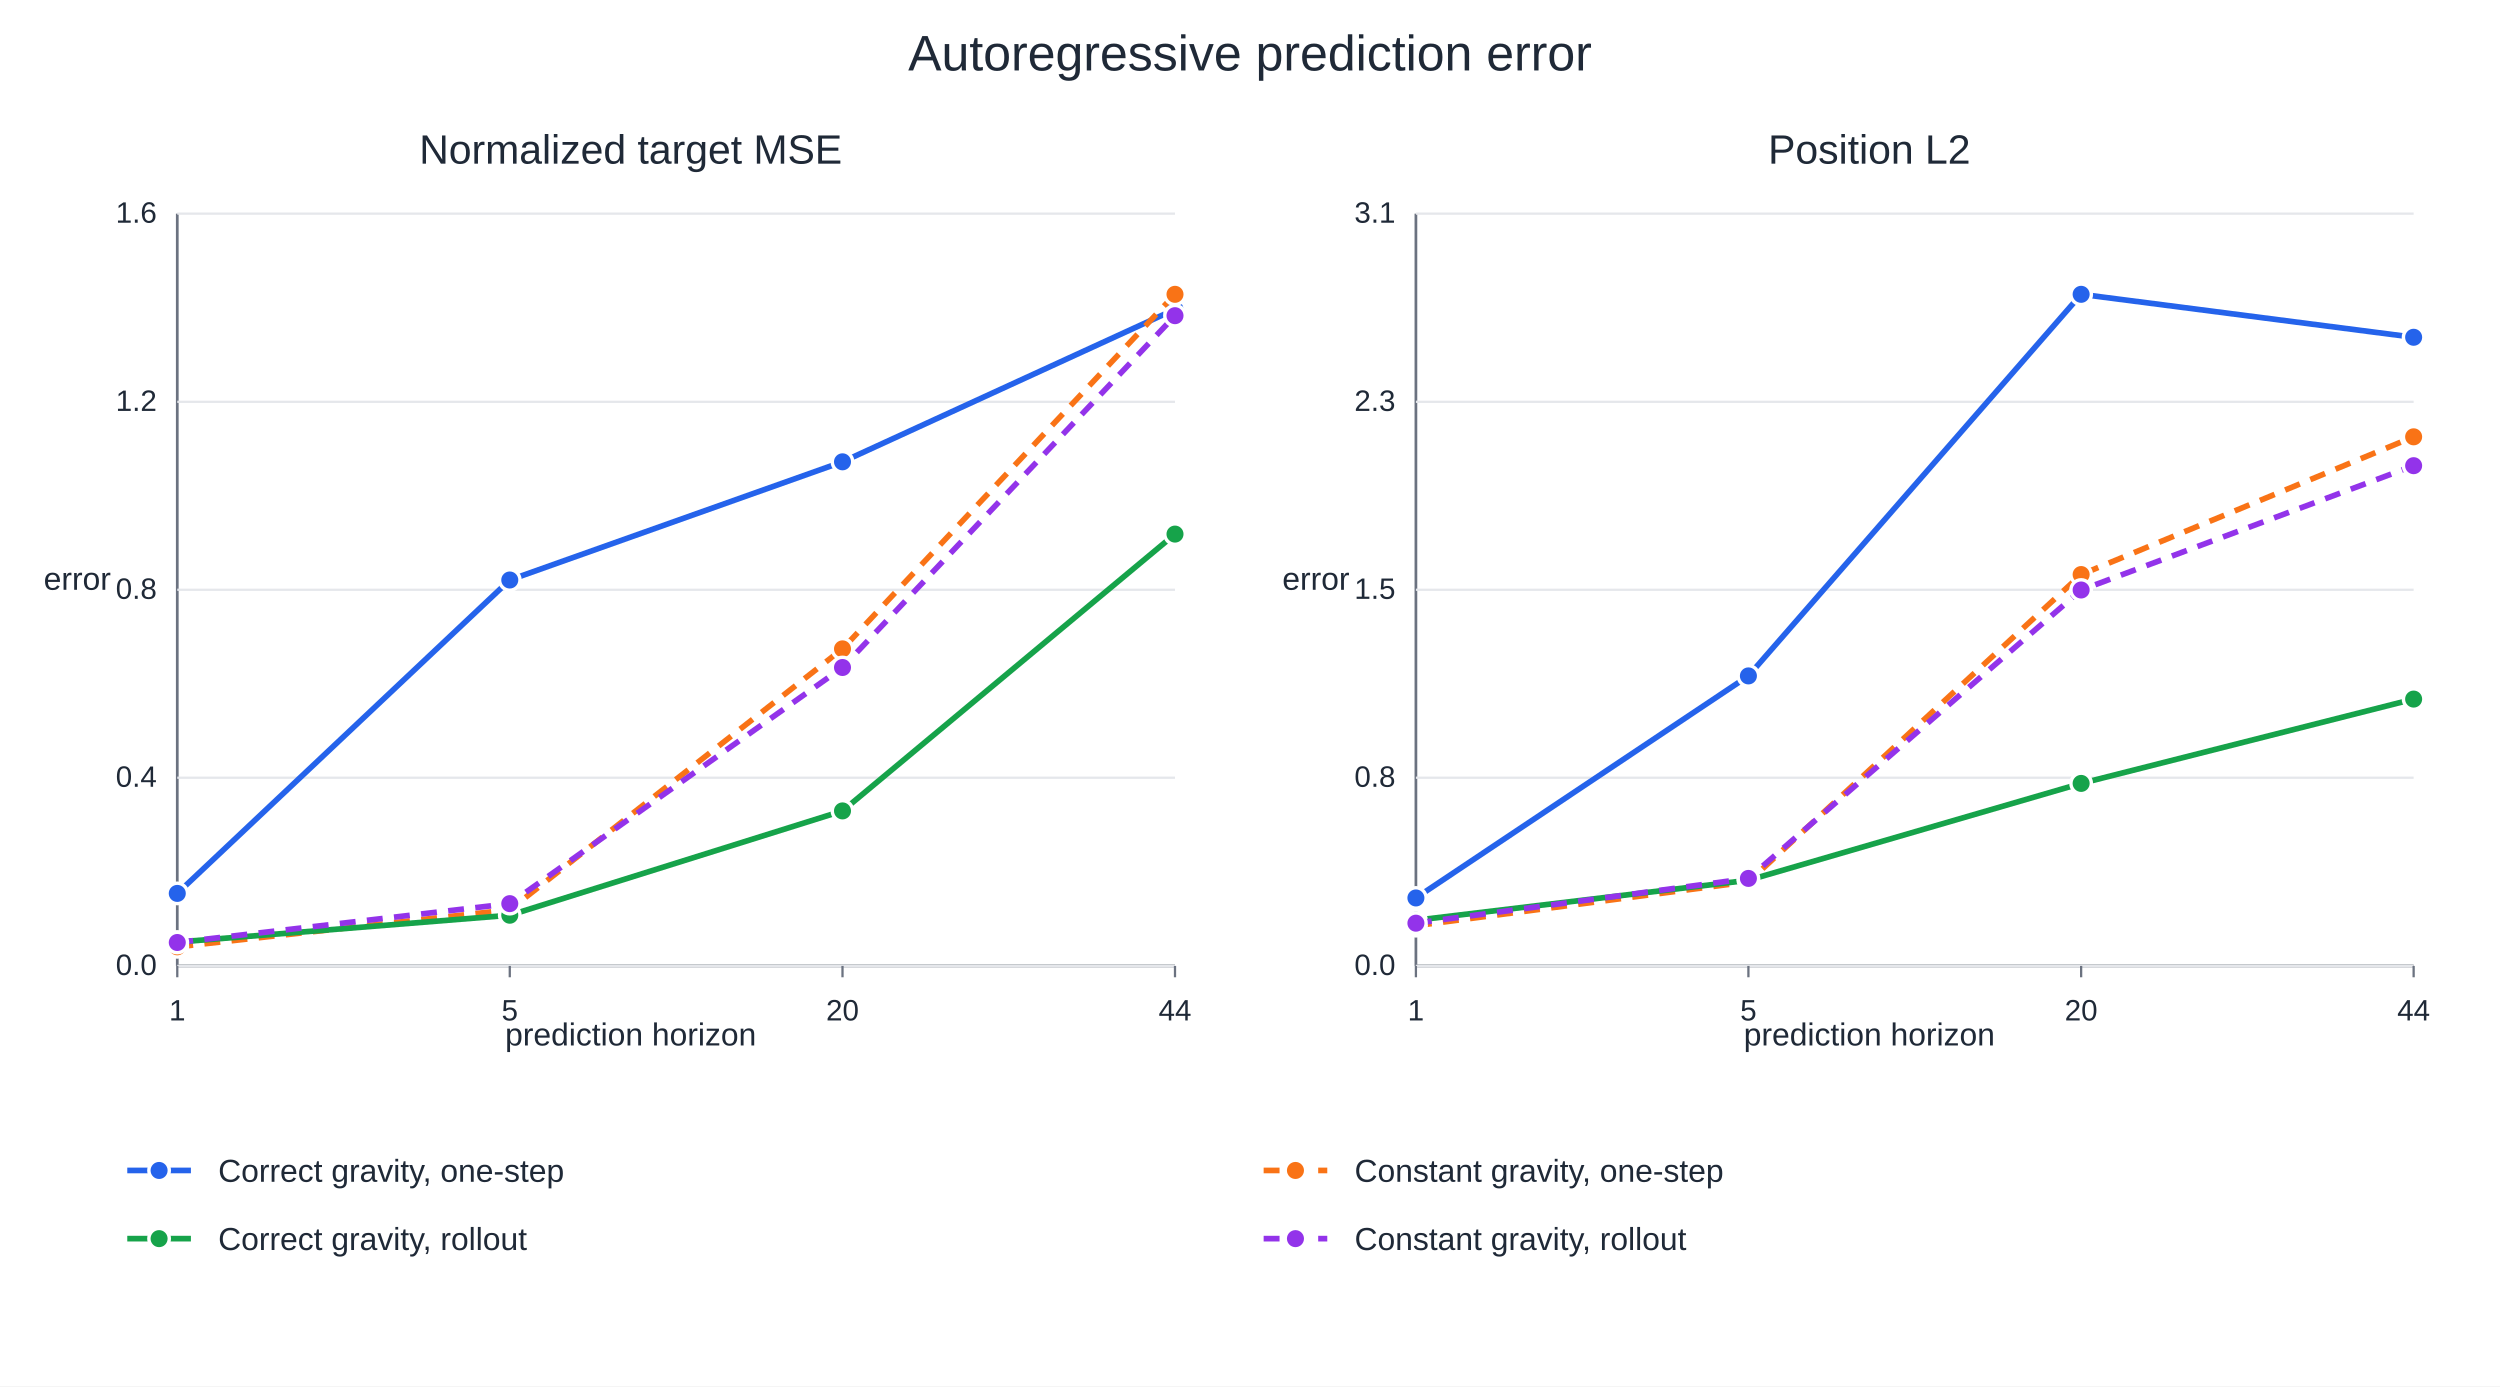
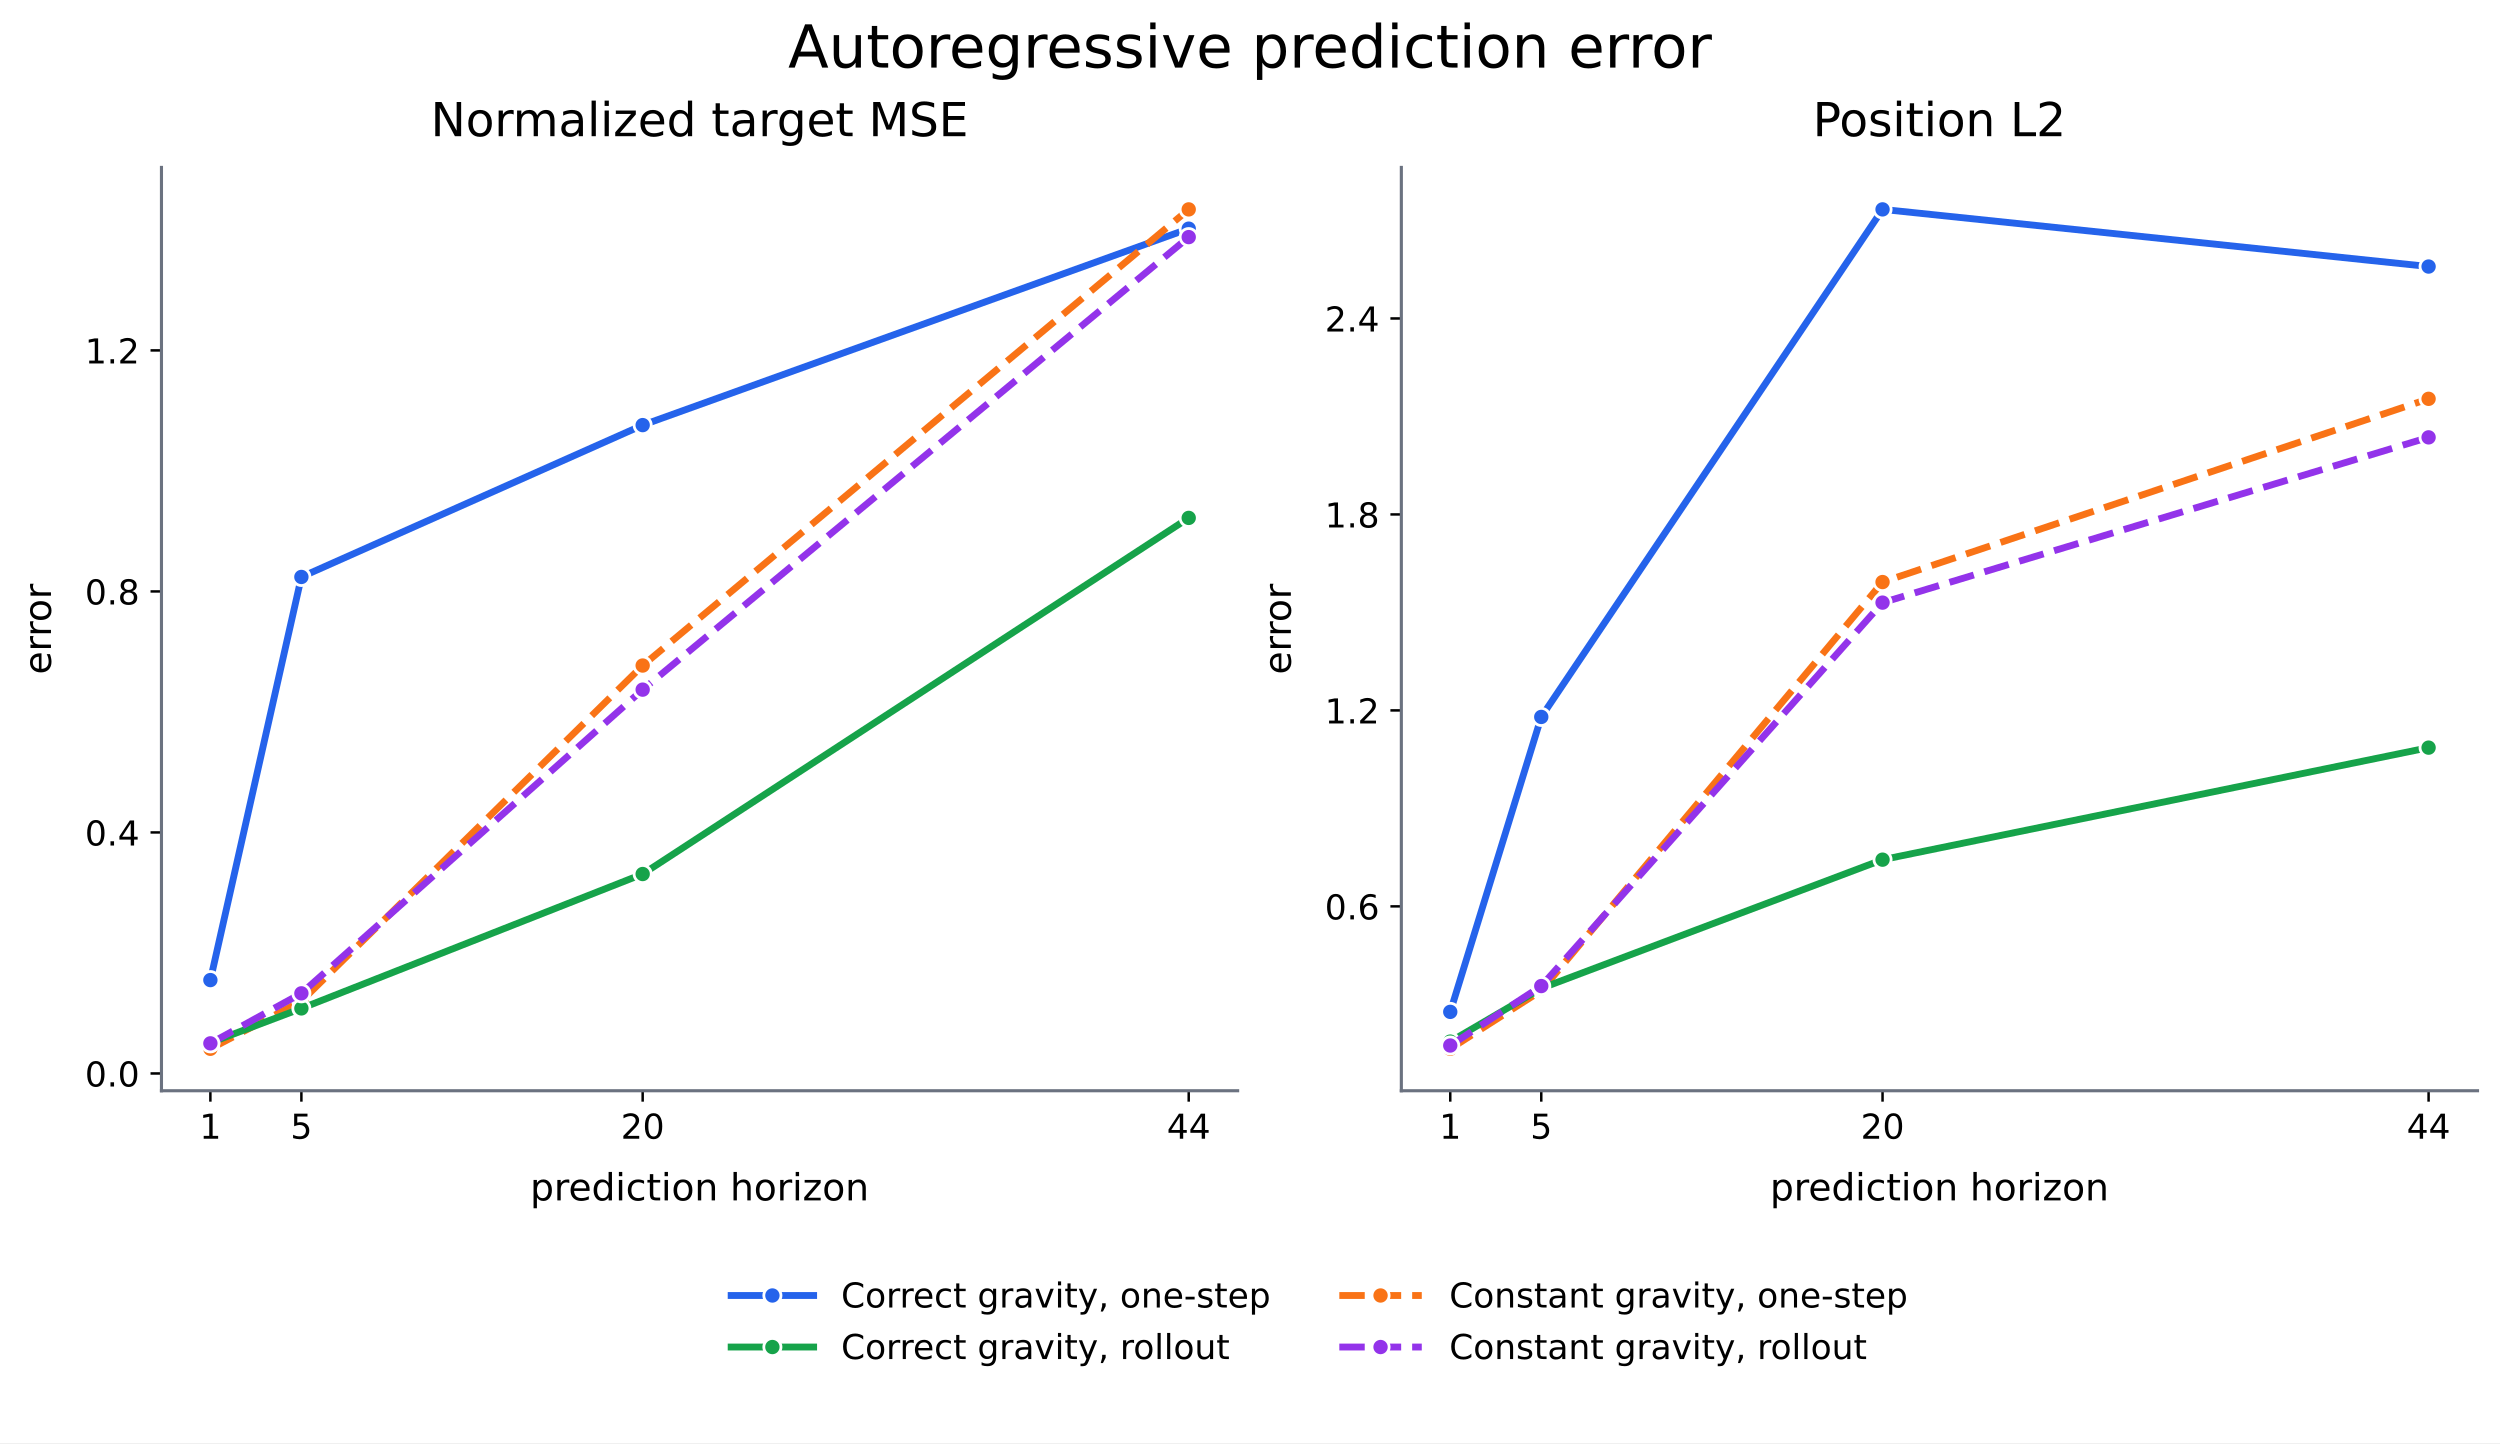
- <svg xmlns="http://www.w3.org/2000/svg" width="1100" height="610" viewBox="0 0 1100 610" role="img" aria-labelledby="title desc">
-   <rect width="100%" height="100%" fill="#ffffff" />
-   <text x="550.0" y="31.0" font-family="Arial, sans-serif" font-size="22px" font-weight="500" text-anchor="middle" fill="#1f2937">Autoregressive prediction error</text>
-   <text x="277.5" y="72.0" font-family="Arial, sans-serif" font-size="18px" font-weight="500" text-anchor="middle" fill="#1f2937">Normalized target MSE</text>
-   <line x1="78.0" y1="94.0" x2="78.0" y2="425.0" stroke="#6b7280" stroke-width="1.2" />
-   <line x1="78.0" y1="425.0" x2="517.0" y2="425.0" stroke="#6b7280" stroke-width="1.2" />
-   <line x1="78.0" y1="425.0" x2="517.0" y2="425.0" stroke="#e5e7eb" stroke-width="1.0" />
-   <text x="69.0" y="429.0" font-family="Arial, sans-serif" font-size="13px" font-weight="400" text-anchor="end" fill="#1f2937">0.0</text>
-   <line x1="78.0" y1="342.2" x2="517.0" y2="342.2" stroke="#e5e7eb" stroke-width="1.0" />
-   <text x="69.0" y="346.2" font-family="Arial, sans-serif" font-size="13px" font-weight="400" text-anchor="end" fill="#1f2937">0.4</text>
-   <line x1="78.0" y1="259.5" x2="517.0" y2="259.5" stroke="#e5e7eb" stroke-width="1.0" />
-   <text x="69.0" y="263.5" font-family="Arial, sans-serif" font-size="13px" font-weight="400" text-anchor="end" fill="#1f2937">0.8</text>
-   <line x1="78.0" y1="176.8" x2="517.0" y2="176.8" stroke="#e5e7eb" stroke-width="1.0" />
-   <text x="69.0" y="180.8" font-family="Arial, sans-serif" font-size="13px" font-weight="400" text-anchor="end" fill="#1f2937">1.2</text>
-   <line x1="78.0" y1="94.0" x2="517.0" y2="94.0" stroke="#e5e7eb" stroke-width="1.0" />
-   <text x="69.0" y="98.0" font-family="Arial, sans-serif" font-size="13px" font-weight="400" text-anchor="end" fill="#1f2937">1.6</text>
-   <line x1="78.0" y1="425.0" x2="78.0" y2="430.0" stroke="#6b7280" stroke-width="1.0" />
-   <text x="78.0" y="449.0" font-family="Arial, sans-serif" font-size="13px" font-weight="400" text-anchor="middle" fill="#1f2937">1</text>
-   <line x1="224.3" y1="425.0" x2="224.3" y2="430.0" stroke="#6b7280" stroke-width="1.0" />
-   <text x="224.3" y="449.0" font-family="Arial, sans-serif" font-size="13px" font-weight="400" text-anchor="middle" fill="#1f2937">5</text>
-   <line x1="370.7" y1="425.0" x2="370.7" y2="430.0" stroke="#6b7280" stroke-width="1.0" />
-   <text x="370.7" y="449.0" font-family="Arial, sans-serif" font-size="13px" font-weight="400" text-anchor="middle" fill="#1f2937">20</text>
-   <line x1="517.0" y1="425.0" x2="517.0" y2="430.0" stroke="#6b7280" stroke-width="1.0" />
-   <text x="517.0" y="449.0" font-family="Arial, sans-serif" font-size="13px" font-weight="400" text-anchor="middle" fill="#1f2937">44</text>
-   <text x="34.0" y="259.5" font-family="Arial, sans-serif" font-size="14px" font-weight="400" text-anchor="middle" fill="#1f2937">error</text>
-   <text x="277.5" y="460.0" font-family="Arial, sans-serif" font-size="14px" font-weight="400" text-anchor="middle" fill="#1f2937">prediction horizon</text>
-   <path d="M 78.0 393.1 L 224.3 255.2 L 370.7 203.2 L 517.0 136.1" fill="none" stroke="#2563eb" stroke-width="2.5" />
-   <circle cx="78.0" cy="393.1" r="4.5" fill="#2563eb" stroke="#ffffff" stroke-width="1.5" />
-   <circle cx="224.3" cy="255.2" r="4.5" fill="#2563eb" stroke="#ffffff" stroke-width="1.5" />
-   <circle cx="370.7" cy="203.2" r="4.5" fill="#2563eb" stroke="#ffffff" stroke-width="1.5" />
-   <circle cx="517.0" cy="136.1" r="4.5" fill="#2563eb" stroke="#ffffff" stroke-width="1.5" />
-   <path d="M 78.0 416.6 L 224.3 400.3 L 370.7 285.5 L 517.0 129.5" fill="none" stroke="#f97316" stroke-width="2.5" stroke-dasharray="7 5" />
-   <circle cx="78.0" cy="416.6" r="4.5" fill="#f97316" stroke="#ffffff" stroke-width="1.5" />
-   <circle cx="224.3" cy="400.3" r="4.5" fill="#f97316" stroke="#ffffff" stroke-width="1.5" />
-   <circle cx="370.7" cy="285.5" r="4.5" fill="#f97316" stroke="#ffffff" stroke-width="1.5" />
-   <circle cx="517.0" cy="129.5" r="4.5" fill="#f97316" stroke="#ffffff" stroke-width="1.5" />
-   <path d="M 78.0 414.5 L 224.3 402.7 L 370.7 356.8 L 517.0 235.0" fill="none" stroke="#16a34a" stroke-width="2.5" />
-   <circle cx="78.0" cy="414.5" r="4.5" fill="#16a34a" stroke="#ffffff" stroke-width="1.5" />
-   <circle cx="224.3" cy="402.7" r="4.5" fill="#16a34a" stroke="#ffffff" stroke-width="1.5" />
-   <circle cx="370.7" cy="356.8" r="4.5" fill="#16a34a" stroke="#ffffff" stroke-width="1.5" />
-   <circle cx="517.0" cy="235.0" r="4.5" fill="#16a34a" stroke="#ffffff" stroke-width="1.5" />
-   <path d="M 78.0 414.7 L 224.3 397.6 L 370.7 293.7 L 517.0 138.9" fill="none" stroke="#9333ea" stroke-width="2.5" stroke-dasharray="7 5" />
-   <circle cx="78.0" cy="414.7" r="4.5" fill="#9333ea" stroke="#ffffff" stroke-width="1.5" />
-   <circle cx="224.3" cy="397.6" r="4.5" fill="#9333ea" stroke="#ffffff" stroke-width="1.5" />
-   <circle cx="370.7" cy="293.7" r="4.5" fill="#9333ea" stroke="#ffffff" stroke-width="1.5" />
-   <circle cx="517.0" cy="138.9" r="4.5" fill="#9333ea" stroke="#ffffff" stroke-width="1.5" />
-   <text x="822.5" y="72.0" font-family="Arial, sans-serif" font-size="18px" font-weight="500" text-anchor="middle" fill="#1f2937">Position L2</text>
-   <line x1="623.0" y1="94.0" x2="623.0" y2="425.0" stroke="#6b7280" stroke-width="1.2" />
-   <line x1="623.0" y1="425.0" x2="1062.0" y2="425.0" stroke="#6b7280" stroke-width="1.2" />
-   <line x1="623.0" y1="425.0" x2="1062.0" y2="425.0" stroke="#e5e7eb" stroke-width="1.0" />
-   <text x="614.0" y="429.0" font-family="Arial, sans-serif" font-size="13px" font-weight="400" text-anchor="end" fill="#1f2937">0.0</text>
-   <line x1="623.0" y1="342.2" x2="1062.0" y2="342.2" stroke="#e5e7eb" stroke-width="1.0" />
-   <text x="614.0" y="346.2" font-family="Arial, sans-serif" font-size="13px" font-weight="400" text-anchor="end" fill="#1f2937">0.8</text>
-   <line x1="623.0" y1="259.5" x2="1062.0" y2="259.5" stroke="#e5e7eb" stroke-width="1.0" />
-   <text x="614.0" y="263.5" font-family="Arial, sans-serif" font-size="13px" font-weight="400" text-anchor="end" fill="#1f2937">1.5</text>
-   <line x1="623.0" y1="176.8" x2="1062.0" y2="176.8" stroke="#e5e7eb" stroke-width="1.0" />
-   <text x="614.0" y="180.8" font-family="Arial, sans-serif" font-size="13px" font-weight="400" text-anchor="end" fill="#1f2937">2.3</text>
-   <line x1="623.0" y1="94.0" x2="1062.0" y2="94.0" stroke="#e5e7eb" stroke-width="1.0" />
-   <text x="614.0" y="98.0" font-family="Arial, sans-serif" font-size="13px" font-weight="400" text-anchor="end" fill="#1f2937">3.1</text>
-   <line x1="623.0" y1="425.0" x2="623.0" y2="430.0" stroke="#6b7280" stroke-width="1.0" />
-   <text x="623.0" y="449.0" font-family="Arial, sans-serif" font-size="13px" font-weight="400" text-anchor="middle" fill="#1f2937">1</text>
-   <line x1="769.3" y1="425.0" x2="769.3" y2="430.0" stroke="#6b7280" stroke-width="1.0" />
-   <text x="769.3" y="449.0" font-family="Arial, sans-serif" font-size="13px" font-weight="400" text-anchor="middle" fill="#1f2937">5</text>
-   <line x1="915.7" y1="425.0" x2="915.7" y2="430.0" stroke="#6b7280" stroke-width="1.0" />
-   <text x="915.7" y="449.0" font-family="Arial, sans-serif" font-size="13px" font-weight="400" text-anchor="middle" fill="#1f2937">20</text>
-   <line x1="1062.0" y1="425.0" x2="1062.0" y2="430.0" stroke="#6b7280" stroke-width="1.0" />
-   <text x="1062.0" y="449.0" font-family="Arial, sans-serif" font-size="13px" font-weight="400" text-anchor="middle" fill="#1f2937">44</text>
-   <text x="579.0" y="259.5" font-family="Arial, sans-serif" font-size="14px" font-weight="400" text-anchor="middle" fill="#1f2937">error</text>
-   <text x="822.5" y="460.0" font-family="Arial, sans-serif" font-size="14px" font-weight="400" text-anchor="middle" fill="#1f2937">prediction horizon</text>
-   <path d="M 623.0 395.1 L 769.3 297.4 L 915.7 129.5 L 1062.0 148.4" fill="none" stroke="#2563eb" stroke-width="2.5" />
-   <circle cx="623.0" cy="395.1" r="4.5" fill="#2563eb" stroke="#ffffff" stroke-width="1.5" />
-   <circle cx="769.3" cy="297.4" r="4.5" fill="#2563eb" stroke="#ffffff" stroke-width="1.5" />
-   <circle cx="915.7" cy="129.5" r="4.5" fill="#2563eb" stroke="#ffffff" stroke-width="1.5" />
-   <circle cx="1062.0" cy="148.4" r="4.5" fill="#2563eb" stroke="#ffffff" stroke-width="1.5" />
-   <path d="M 623.0 407.3 L 769.3 388.0 L 915.7 252.8 L 1062.0 192.2" fill="none" stroke="#f97316" stroke-width="2.5" stroke-dasharray="7 5" />
-   <circle cx="623.0" cy="407.3" r="4.5" fill="#f97316" stroke="#ffffff" stroke-width="1.5" />
-   <circle cx="769.3" cy="388.0" r="4.5" fill="#f97316" stroke="#ffffff" stroke-width="1.5" />
-   <circle cx="915.7" cy="252.8" r="4.5" fill="#f97316" stroke="#ffffff" stroke-width="1.5" />
-   <circle cx="1062.0" cy="192.2" r="4.5" fill="#f97316" stroke="#ffffff" stroke-width="1.5" />
-   <path d="M 623.0 404.9 L 769.3 387.3 L 915.7 344.7 L 1062.0 307.6" fill="none" stroke="#16a34a" stroke-width="2.5" />
-   <circle cx="623.0" cy="404.9" r="4.5" fill="#16a34a" stroke="#ffffff" stroke-width="1.5" />
-   <circle cx="769.3" cy="387.3" r="4.5" fill="#16a34a" stroke="#ffffff" stroke-width="1.5" />
-   <circle cx="915.7" cy="344.7" r="4.5" fill="#16a34a" stroke="#ffffff" stroke-width="1.5" />
-   <circle cx="1062.0" cy="307.6" r="4.5" fill="#16a34a" stroke="#ffffff" stroke-width="1.5" />
-   <path d="M 623.0 406.2 L 769.3 386.5 L 915.7 259.6 L 1062.0 204.9" fill="none" stroke="#9333ea" stroke-width="2.5" stroke-dasharray="7 5" />
-   <circle cx="623.0" cy="406.2" r="4.5" fill="#9333ea" stroke="#ffffff" stroke-width="1.5" />
-   <circle cx="769.3" cy="386.5" r="4.5" fill="#9333ea" stroke="#ffffff" stroke-width="1.5" />
-   <circle cx="915.7" cy="259.6" r="4.5" fill="#9333ea" stroke="#ffffff" stroke-width="1.5" />
-   <circle cx="1062.0" cy="204.9" r="4.5" fill="#9333ea" stroke="#ffffff" stroke-width="1.5" />
-   <line x1="56.0" y1="515.0" x2="84.0" y2="515.0" stroke="#2563eb" stroke-width="2.5" />
-   <circle cx="70.0" cy="515.0" r="4.5" fill="#2563eb" stroke="#ffffff" stroke-width="1.5" />
-   <text x="96.0" y="520.0" font-family="Arial, sans-serif" font-size="14px" font-weight="400" text-anchor="start" fill="#1f2937">Correct gravity, one-step</text>
-   <line x1="556.0" y1="515.0" x2="584.0" y2="515.0" stroke="#f97316" stroke-width="2.5" stroke-dasharray="7 5" />
-   <circle cx="570.0" cy="515.0" r="4.5" fill="#f97316" stroke="#ffffff" stroke-width="1.5" />
-   <text x="596.0" y="520.0" font-family="Arial, sans-serif" font-size="14px" font-weight="400" text-anchor="start" fill="#1f2937">Constant gravity, one-step</text>
-   <line x1="56.0" y1="545.0" x2="84.0" y2="545.0" stroke="#16a34a" stroke-width="2.5" />
-   <circle cx="70.0" cy="545.0" r="4.5" fill="#16a34a" stroke="#ffffff" stroke-width="1.5" />
-   <text x="96.0" y="550.0" font-family="Arial, sans-serif" font-size="14px" font-weight="400" text-anchor="start" fill="#1f2937">Correct gravity, rollout</text>
-   <line x1="556.0" y1="545.0" x2="584.0" y2="545.0" stroke="#9333ea" stroke-width="2.5" stroke-dasharray="7 5" />
-   <circle cx="570.0" cy="545.0" r="4.5" fill="#9333ea" stroke="#ffffff" stroke-width="1.5" />
-   <text x="596.0" y="550.0" font-family="Arial, sans-serif" font-size="14px" font-weight="400" text-anchor="start" fill="#1f2937">Constant gravity, rollout</text>
+ <svg xmlns="http://www.w3.org/2000/svg" xmlns:xlink="http://www.w3.org/1999/xlink" width="800.4pt" height="462pt" viewBox="0 0 800.4 462" version="1.1">
+   <defs>
+     <style type="text/css">*{stroke-linejoin: round; stroke-linecap: butt}</style>
+   </defs>
+   <g id="figure_1">
+     <g id="patch_1">
+       <path d="M 0 462 L 800.4 462 L 800.4 0 L 0 0 z " style="fill: #ffffff" />
+     </g>
+     <g id="axes_1">
+       <g id="patch_2">
+         <path d="M 51.693 349.212 L 396.24 349.212 L 396.24 53.6 L 51.693 53.6 z " style="fill: #ffffff" />
+       </g>
+       <g id="matplotlib.axis_1">
+         <g id="xtick_1">
+           <g id="line2d_1">
+             <defs>
+               <path id="m16925d37cf" d="M 0 0 L 0 3.5 " style="stroke: #000000; stroke-width: 0.8" />
+             </defs>
+             <g>
+               <use xlink:href="#m16925d37cf" x="67.355" y="349.212" style="stroke: #000000; stroke-width: 0.8" />
+             </g>
+           </g>
+           <g id="text_1">
+             <text style="font-size: 11px; font-family: 'DejaVu Sans'; text-anchor: middle" x="67.355" y="364.57" transform="rotate(-0 67.35463 364.5696)">1</text>
+           </g>
+         </g>
+         <g id="xtick_2">
+           <g id="line2d_2">
+             <g>
+               <use xlink:href="#m16925d37cf" x="96.492" y="349.212" style="stroke: #000000; stroke-width: 0.8" />
+             </g>
+           </g>
+           <g id="text_2">
+             <text style="font-size: 11px; font-family: 'DejaVu Sans'; text-anchor: middle" x="96.492" y="364.57" transform="rotate(-0 96.49174 364.5696)">5</text>
+           </g>
+         </g>
+         <g id="xtick_3">
+           <g id="line2d_3">
+             <g>
+               <use xlink:href="#m16925d37cf" x="205.756" y="349.212" style="stroke: #000000; stroke-width: 0.8" />
+             </g>
+           </g>
+           <g id="text_3">
+             <text style="font-size: 11px; font-family: 'DejaVu Sans'; text-anchor: middle" x="205.756" y="364.57" transform="rotate(-0 205.7559 364.5696)">20</text>
+           </g>
+         </g>
+         <g id="xtick_4">
+           <g id="line2d_4">
+             <g>
+               <use xlink:href="#m16925d37cf" x="380.579" y="349.212" style="stroke: #000000; stroke-width: 0.8" />
+             </g>
+           </g>
+           <g id="text_4">
+             <text style="font-size: 11px; font-family: 'DejaVu Sans'; text-anchor: middle" x="380.579" y="364.57" transform="rotate(-0 380.5786 364.5696)">44</text>
+           </g>
+         </g>
+         <g id="text_5">
+           <text style="font-size: 12px; font-family: 'DejaVu Sans'; text-anchor: middle" x="223.967" y="384.33" transform="rotate(-0 223.9666 384.3303)">prediction horizon</text>
+         </g>
+       </g>
+       <g id="matplotlib.axis_2">
+         <g id="ytick_1">
+           <g id="line2d_5">
+             <defs>
+               <path id="mf47974f194" d="M 0 0 L -3.5 0 " style="stroke: #000000; stroke-width: 0.8" />
+             </defs>
+             <g>
+               <use xlink:href="#mf47974f194" x="51.693" y="343.685" style="stroke: #000000; stroke-width: 0.8" />
+             </g>
+           </g>
+           <g id="text_6">
+             <text style="font-size: 11px; font-family: 'DejaVu Sans'; text-anchor: end" x="44.693" y="347.864" transform="rotate(-0 44.69344 347.8637)">0.0</text>
+           </g>
+         </g>
+         <g id="ytick_2">
+           <g id="line2d_6">
+             <g>
+               <use xlink:href="#mf47974f194" x="51.693" y="266.517" style="stroke: #000000; stroke-width: 0.8" />
+             </g>
+           </g>
+           <g id="text_7">
+             <text style="font-size: 11px; font-family: 'DejaVu Sans'; text-anchor: end" x="44.693" y="270.695" transform="rotate(-0 44.69344 270.6954)">0.4</text>
+           </g>
+         </g>
+         <g id="ytick_3">
+           <g id="line2d_7">
+             <g>
+               <use xlink:href="#mf47974f194" x="51.693" y="189.348" style="stroke: #000000; stroke-width: 0.8" />
+             </g>
+           </g>
+           <g id="text_8">
+             <text style="font-size: 11px; font-family: 'DejaVu Sans'; text-anchor: end" x="44.693" y="193.527" transform="rotate(-0 44.69344 193.5271)">0.8</text>
+           </g>
+         </g>
+         <g id="ytick_4">
+           <g id="line2d_8">
+             <g>
+               <use xlink:href="#mf47974f194" x="51.693" y="112.18" style="stroke: #000000; stroke-width: 0.8" />
+             </g>
+           </g>
+           <g id="text_9">
+             <text style="font-size: 11px; font-family: 'DejaVu Sans'; text-anchor: end" x="44.693" y="116.359" transform="rotate(-0 44.69344 116.3587)">1.2</text>
+           </g>
+         </g>
+         <g id="text_10">
+           <text style="font-size: 12px; font-family: 'DejaVu Sans'; text-anchor: middle" x="16.317" y="201.406" transform="rotate(-90 16.31719 201.4059)">error</text>
+         </g>
+       </g>
+       <g id="line2d_9">
+         <path d="M 67.355 313.782 L 96.492 184.718 L 205.756 136.102 L 380.579 73.21 " clip-path="url(#p991b2a5446)" style="fill: none; stroke: #2563eb; stroke-width: 2.2; stroke-linecap: square" />
+         <defs>
+           <path id="mdd7ee8706a" d="M 0 2.75 C 0.729 2.75 1.429 2.46 1.945 1.945 C 2.46 1.429 2.75 0.729 2.75 0 C 2.75 -0.729 2.46 -1.429 1.945 -1.945 C 1.429 -2.46 0.729 -2.75 0 -2.75 C -0.729 -2.75 -1.429 -2.46 -1.945 -1.945 C -2.46 -1.429 -2.75 -0.729 -2.75 0 C -2.75 0.729 -2.46 1.429 -1.945 1.945 C -1.429 2.46 -0.729 2.75 0 2.75 z " style="stroke: #ffffff; stroke-width: 0.9" />
+         </defs>
+         <g clip-path="url(#p991b2a5446)">
+           <use xlink:href="#mdd7ee8706a" x="67.355" y="313.782" style="fill: #2563eb; stroke: #ffffff; stroke-width: 0.9" />
+           <use xlink:href="#mdd7ee8706a" x="96.492" y="184.718" style="fill: #2563eb; stroke: #ffffff; stroke-width: 0.9" />
+           <use xlink:href="#mdd7ee8706a" x="205.756" y="136.102" style="fill: #2563eb; stroke: #ffffff; stroke-width: 0.9" />
+           <use xlink:href="#mdd7ee8706a" x="380.579" y="73.21" style="fill: #2563eb; stroke: #ffffff; stroke-width: 0.9" />
+         </g>
+       </g>
+       <g id="line2d_10">
+         <path d="M 67.355 335.775 L 96.492 320.534 L 205.756 213.078 L 380.579 67.037 " clip-path="url(#p991b2a5446)" style="fill: none; stroke-dasharray: 8.14,3.52; stroke-dashoffset: 0; stroke: #f97316; stroke-width: 2.2" />
+         <defs>
+           <path id="m2ace6e460a" d="M 0 2.75 C 0.729 2.75 1.429 2.46 1.945 1.945 C 2.46 1.429 2.75 0.729 2.75 0 C 2.75 -0.729 2.46 -1.429 1.945 -1.945 C 1.429 -2.46 0.729 -2.75 0 -2.75 C -0.729 -2.75 -1.429 -2.46 -1.945 -1.945 C -2.46 -1.429 -2.75 -0.729 -2.75 0 C -2.75 0.729 -2.46 1.429 -1.945 1.945 C -1.429 2.46 -0.729 2.75 0 2.75 z " style="stroke: #ffffff; stroke-width: 0.9" />
+         </defs>
+         <g clip-path="url(#p991b2a5446)">
+           <use xlink:href="#m2ace6e460a" x="67.355" y="335.775" style="fill: #f97316; stroke: #ffffff; stroke-width: 0.9" />
+           <use xlink:href="#m2ace6e460a" x="96.492" y="320.534" style="fill: #f97316; stroke: #ffffff; stroke-width: 0.9" />
+           <use xlink:href="#m2ace6e460a" x="205.756" y="213.078" style="fill: #f97316; stroke: #ffffff; stroke-width: 0.9" />
+           <use xlink:href="#m2ace6e460a" x="380.579" y="67.037" style="fill: #f97316; stroke: #ffffff; stroke-width: 0.9" />
+         </g>
+       </g>
+       <g id="line2d_11">
+         <path d="M 67.355 333.846 L 96.492 322.85 L 205.756 279.828 L 380.579 165.812 " clip-path="url(#p991b2a5446)" style="fill: none; stroke: #16a34a; stroke-width: 2.2; stroke-linecap: square" />
+         <defs>
+           <path id="mdc1a9e37fa" d="M 0 2.75 C 0.729 2.75 1.429 2.46 1.945 1.945 C 2.46 1.429 2.75 0.729 2.75 0 C 2.75 -0.729 2.46 -1.429 1.945 -1.945 C 1.429 -2.46 0.729 -2.75 0 -2.75 C -0.729 -2.75 -1.429 -2.46 -1.945 -1.945 C -2.46 -1.429 -2.75 -0.729 -2.75 0 C -2.75 0.729 -2.46 1.429 -1.945 1.945 C -1.429 2.46 -0.729 2.75 0 2.75 z " style="stroke: #ffffff; stroke-width: 0.9" />
+         </defs>
+         <g clip-path="url(#p991b2a5446)">
+           <use xlink:href="#mdc1a9e37fa" x="67.355" y="333.846" style="fill: #16a34a; stroke: #ffffff; stroke-width: 0.9" />
+           <use xlink:href="#mdc1a9e37fa" x="96.492" y="322.85" style="fill: #16a34a; stroke: #ffffff; stroke-width: 0.9" />
+           <use xlink:href="#mdc1a9e37fa" x="205.756" y="279.828" style="fill: #16a34a; stroke: #ffffff; stroke-width: 0.9" />
+           <use xlink:href="#mdc1a9e37fa" x="380.579" y="165.812" style="fill: #16a34a; stroke: #ffffff; stroke-width: 0.9" />
+         </g>
+       </g>
+       <g id="line2d_12">
+         <path d="M 67.355 334.039 L 96.492 318.027 L 205.756 220.794 L 380.579 75.911 " clip-path="url(#p991b2a5446)" style="fill: none; stroke-dasharray: 8.14,3.52; stroke-dashoffset: 0; stroke: #9333ea; stroke-width: 2.2" />
+         <defs>
+           <path id="me225da4427" d="M 0 2.75 C 0.729 2.75 1.429 2.46 1.945 1.945 C 2.46 1.429 2.75 0.729 2.75 0 C 2.75 -0.729 2.46 -1.429 1.945 -1.945 C 1.429 -2.46 0.729 -2.75 0 -2.75 C -0.729 -2.75 -1.429 -2.46 -1.945 -1.945 C -2.46 -1.429 -2.75 -0.729 -2.75 0 C -2.75 0.729 -2.46 1.429 -1.945 1.945 C -1.429 2.46 -0.729 2.75 0 2.75 z " style="stroke: #ffffff; stroke-width: 0.9" />
+         </defs>
+         <g clip-path="url(#p991b2a5446)">
+           <use xlink:href="#me225da4427" x="67.355" y="334.039" style="fill: #9333ea; stroke: #ffffff; stroke-width: 0.9" />
+           <use xlink:href="#me225da4427" x="96.492" y="318.027" style="fill: #9333ea; stroke: #ffffff; stroke-width: 0.9" />
+           <use xlink:href="#me225da4427" x="205.756" y="220.794" style="fill: #9333ea; stroke: #ffffff; stroke-width: 0.9" />
+           <use xlink:href="#me225da4427" x="380.579" y="75.911" style="fill: #9333ea; stroke: #ffffff; stroke-width: 0.9" />
+         </g>
+       </g>
+       <g id="patch_3">
+         <path d="M 51.693 349.212 L 51.693 53.6 " style="fill: none; stroke: #6b7280; stroke-linejoin: miter; stroke-linecap: square" />
+       </g>
+       <g id="patch_4">
+         <path d="M 51.693 349.212 L 396.24 349.212 " style="fill: none; stroke: #6b7280; stroke-linejoin: miter; stroke-linecap: square" />
+       </g>
+       <g id="text_11">
+         <text style="font-size: 15px; font-family: 'DejaVu Sans'; text-anchor: middle" x="223.967" y="43.6" transform="rotate(-0 223.9666 43.59962)">Normalized target MSE</text>
+       </g>
+     </g>
+     <g id="axes_2">
+       <g id="patch_5">
+         <path d="M 448.653 349.212 L 793.2 349.212 L 793.2 53.6 L 448.653 53.6 z " style="fill: #ffffff" />
+       </g>
+       <g id="matplotlib.axis_3">
+         <g id="xtick_5">
+           <g id="line2d_13">
+             <g>
+               <use xlink:href="#m16925d37cf" x="464.314" y="349.212" style="stroke: #000000; stroke-width: 0.8" />
+             </g>
+           </g>
+           <g id="text_12">
+             <text style="font-size: 11px; font-family: 'DejaVu Sans'; text-anchor: middle" x="464.314" y="364.57" transform="rotate(-0 464.3144 364.5696)">1</text>
+           </g>
+         </g>
+         <g id="xtick_6">
+           <g id="line2d_14">
+             <g>
+               <use xlink:href="#m16925d37cf" x="493.452" y="349.212" style="stroke: #000000; stroke-width: 0.8" />
+             </g>
+           </g>
+           <g id="text_13">
+             <text style="font-size: 11px; font-family: 'DejaVu Sans'; text-anchor: middle" x="493.452" y="364.57" transform="rotate(-0 493.4515 364.5696)">5</text>
+           </g>
+         </g>
+         <g id="xtick_7">
+           <g id="line2d_15">
+             <g>
+               <use xlink:href="#m16925d37cf" x="602.716" y="349.212" style="stroke: #000000; stroke-width: 0.8" />
+             </g>
+           </g>
+           <g id="text_14">
+             <text style="font-size: 11px; font-family: 'DejaVu Sans'; text-anchor: middle" x="602.716" y="364.57" transform="rotate(-0 602.7157 364.5696)">20</text>
+           </g>
+         </g>
+         <g id="xtick_8">
+           <g id="line2d_16">
+             <g>
+               <use xlink:href="#m16925d37cf" x="777.538" y="349.212" style="stroke: #000000; stroke-width: 0.8" />
+             </g>
+           </g>
+           <g id="text_15">
+             <text style="font-size: 11px; font-family: 'DejaVu Sans'; text-anchor: middle" x="777.538" y="364.57" transform="rotate(-0 777.5383 364.5696)">44</text>
+           </g>
+         </g>
+         <g id="text_16">
+           <text style="font-size: 12px; font-family: 'DejaVu Sans'; text-anchor: middle" x="620.926" y="384.33" transform="rotate(-0 620.9264 384.3303)">prediction horizon</text>
+         </g>
+       </g>
+       <g id="matplotlib.axis_4">
+         <g id="ytick_5">
+           <g id="line2d_17">
+             <g>
+               <use xlink:href="#mf47974f194" x="448.653" y="290.184" style="stroke: #000000; stroke-width: 0.8" />
+             </g>
+           </g>
+           <g id="text_17">
+             <text style="font-size: 11px; font-family: 'DejaVu Sans'; text-anchor: end" x="441.653" y="294.362" transform="rotate(-0 441.6532 294.3625)">0.6</text>
+           </g>
+         </g>
+         <g id="ytick_6">
+           <g id="line2d_18">
+             <g>
+               <use xlink:href="#mf47974f194" x="448.653" y="227.443" style="stroke: #000000; stroke-width: 0.8" />
+             </g>
+           </g>
+           <g id="text_18">
+             <text style="font-size: 11px; font-family: 'DejaVu Sans'; text-anchor: end" x="441.653" y="231.622" transform="rotate(-0 441.6532 231.6219)">1.2</text>
+           </g>
+         </g>
+         <g id="ytick_7">
+           <g id="line2d_19">
+             <g>
+               <use xlink:href="#mf47974f194" x="448.653" y="164.703" style="stroke: #000000; stroke-width: 0.8" />
+             </g>
+           </g>
+           <g id="text_19">
+             <text style="font-size: 11px; font-family: 'DejaVu Sans'; text-anchor: end" x="441.653" y="168.881" transform="rotate(-0 441.6532 168.8814)">1.8</text>
+           </g>
+         </g>
+         <g id="ytick_8">
+           <g id="line2d_20">
+             <g>
+               <use xlink:href="#mf47974f194" x="448.653" y="101.962" style="stroke: #000000; stroke-width: 0.8" />
+             </g>
+           </g>
+           <g id="text_20">
+             <text style="font-size: 11px; font-family: 'DejaVu Sans'; text-anchor: end" x="441.653" y="106.141" transform="rotate(-0 441.6532 106.1408)">2.4</text>
+           </g>
+         </g>
+         <g id="text_21">
+           <text style="font-size: 12px; font-family: 'DejaVu Sans'; text-anchor: middle" x="413.277" y="201.406" transform="rotate(-90 413.2769 201.4059)">error</text>
+         </g>
+       </g>
+       <g id="line2d_21">
+         <path d="M 464.314 323.959 L 493.452 229.535 L 602.716 67.037 L 777.538 85.336 " clip-path="url(#p7b2f9c530f)" style="fill: none; stroke: #2563eb; stroke-width: 2.2; stroke-linecap: square" />
+         <g clip-path="url(#p7b2f9c530f)">
+           <use xlink:href="#mdd7ee8706a" x="464.314" y="323.959" style="fill: #2563eb; stroke: #ffffff; stroke-width: 0.9" />
+           <use xlink:href="#mdd7ee8706a" x="493.452" y="229.535" style="fill: #2563eb; stroke: #ffffff; stroke-width: 0.9" />
+           <use xlink:href="#mdd7ee8706a" x="602.716" y="67.037" style="fill: #2563eb; stroke: #ffffff; stroke-width: 0.9" />
+           <use xlink:href="#mdd7ee8706a" x="777.538" y="85.336" style="fill: #2563eb; stroke: #ffffff; stroke-width: 0.9" />
+         </g>
+       </g>
+       <g id="line2d_22">
+         <path d="M 464.314 335.775 L 493.452 317.162 L 602.716 186.348 L 777.538 127.686 " clip-path="url(#p7b2f9c530f)" style="fill: none; stroke-dasharray: 8.14,3.52; stroke-dashoffset: 0; stroke: #f97316; stroke-width: 2.2" />
+         <g clip-path="url(#p7b2f9c530f)">
+           <use xlink:href="#m2ace6e460a" x="464.314" y="335.775" style="fill: #f97316; stroke: #ffffff; stroke-width: 0.9" />
+           <use xlink:href="#m2ace6e460a" x="493.452" y="317.162" style="fill: #f97316; stroke: #ffffff; stroke-width: 0.9" />
+           <use xlink:href="#m2ace6e460a" x="602.716" y="186.348" style="fill: #f97316; stroke: #ffffff; stroke-width: 0.9" />
+           <use xlink:href="#m2ace6e460a" x="777.538" y="127.686" style="fill: #f97316; stroke: #ffffff; stroke-width: 0.9" />
+         </g>
+       </g>
+       <g id="line2d_23">
+         <path d="M 464.314 333.475 L 493.452 316.43 L 602.716 275.231 L 777.538 239.364 " clip-path="url(#p7b2f9c530f)" style="fill: none; stroke: #16a34a; stroke-width: 2.2; stroke-linecap: square" />
+         <g clip-path="url(#p7b2f9c530f)">
+           <use xlink:href="#mdc1a9e37fa" x="464.314" y="333.475" style="fill: #16a34a; stroke: #ffffff; stroke-width: 0.9" />
+           <use xlink:href="#mdc1a9e37fa" x="493.452" y="316.43" style="fill: #16a34a; stroke: #ffffff; stroke-width: 0.9" />
+           <use xlink:href="#mdc1a9e37fa" x="602.716" y="275.231" style="fill: #16a34a; stroke: #ffffff; stroke-width: 0.9" />
+           <use xlink:href="#mdc1a9e37fa" x="777.538" y="239.364" style="fill: #16a34a; stroke: #ffffff; stroke-width: 0.9" />
+         </g>
+       </g>
+       <g id="line2d_24">
+         <path d="M 464.314 334.73 L 493.452 315.698 L 602.716 192.936 L 777.538 140.025 " clip-path="url(#p7b2f9c530f)" style="fill: none; stroke-dasharray: 8.14,3.52; stroke-dashoffset: 0; stroke: #9333ea; stroke-width: 2.2" />
+         <g clip-path="url(#p7b2f9c530f)">
+           <use xlink:href="#me225da4427" x="464.314" y="334.73" style="fill: #9333ea; stroke: #ffffff; stroke-width: 0.9" />
+           <use xlink:href="#me225da4427" x="493.452" y="315.698" style="fill: #9333ea; stroke: #ffffff; stroke-width: 0.9" />
+           <use xlink:href="#me225da4427" x="602.716" y="192.936" style="fill: #9333ea; stroke: #ffffff; stroke-width: 0.9" />
+           <use xlink:href="#me225da4427" x="777.538" y="140.025" style="fill: #9333ea; stroke: #ffffff; stroke-width: 0.9" />
+         </g>
+       </g>
+       <g id="patch_6">
+         <path d="M 448.653 349.212 L 448.653 53.6 " style="fill: none; stroke: #6b7280; stroke-linejoin: miter; stroke-linecap: square" />
+       </g>
+       <g id="patch_7">
+         <path d="M 448.653 349.212 L 793.2 349.212 " style="fill: none; stroke: #6b7280; stroke-linejoin: miter; stroke-linecap: square" />
+       </g>
+       <g id="text_22">
+         <text style="font-size: 15px; font-family: 'DejaVu Sans'; text-anchor: middle" x="620.926" y="43.6" transform="rotate(-0 620.9264 43.59962)">Position L2</text>
+       </g>
+     </g>
+     <g id="axes_3">
+       <g id="legend_1">
+         <g id="line2d_25">
+           <path d="M 234.09 414.764 L 247.29 414.764 L 260.49 414.764 " style="fill: none; stroke: #2563eb; stroke-width: 2.2; stroke-linecap: square" />
+           <g>
+             <use xlink:href="#mdd7ee8706a" x="247.29" y="414.764" style="fill: #2563eb; stroke: #ffffff; stroke-width: 0.9" />
+           </g>
+         </g>
+         <g id="text_23">
+           <text style="font-size: 11px; font-family: 'DejaVu Sans'; text-anchor: start" x="269.29" y="418.614" transform="rotate(-0 269.2895 418.614)">Correct gravity, one-step</text>
+         </g>
+         <g id="line2d_26">
+           <path d="M 234.09 431.265 L 247.29 431.265 L 260.49 431.265 " style="fill: none; stroke: #16a34a; stroke-width: 2.2; stroke-linecap: square" />
+           <g>
+             <use xlink:href="#mdc1a9e37fa" x="247.29" y="431.265" style="fill: #16a34a; stroke: #ffffff; stroke-width: 0.9" />
+           </g>
+         </g>
+         <g id="text_24">
+           <text style="font-size: 11px; font-family: 'DejaVu Sans'; text-anchor: start" x="269.29" y="435.115" transform="rotate(-0 269.2895 435.1148)">Correct gravity, rollout</text>
+         </g>
+         <g id="line2d_27">
+           <path d="M 428.796 414.764 L 441.996 414.764 L 455.196 414.764 " style="fill: none; stroke-dasharray: 8.14,3.52; stroke-dashoffset: 0; stroke: #f97316; stroke-width: 2.2" />
+           <g>
+             <use xlink:href="#m2ace6e460a" x="441.996" y="414.764" style="fill: #f97316; stroke: #ffffff; stroke-width: 0.9" />
+           </g>
+         </g>
+         <g id="text_25">
+           <text style="font-size: 11px; font-family: 'DejaVu Sans'; text-anchor: start" x="463.996" y="418.614" transform="rotate(-0 463.9964 418.614)">Constant gravity, one-step</text>
+         </g>
+         <g id="line2d_28">
+           <path d="M 428.796 431.265 L 441.996 431.265 L 455.196 431.265 " style="fill: none; stroke-dasharray: 8.14,3.52; stroke-dashoffset: 0; stroke: #9333ea; stroke-width: 2.2" />
+           <g>
+             <use xlink:href="#me225da4427" x="441.996" y="431.265" style="fill: #9333ea; stroke: #ffffff; stroke-width: 0.9" />
+           </g>
+         </g>
+         <g id="text_26">
+           <text style="font-size: 11px; font-family: 'DejaVu Sans'; text-anchor: start" x="463.996" y="435.115" transform="rotate(-0 463.9964 435.1148)">Constant gravity, rollout</text>
+         </g>
+       </g>
+     </g>
+     <g id="text_27">
+       <text style="font-size: 19px; font-family: 'DejaVu Sans'; text-anchor: middle" x="400.2" y="21.637" transform="rotate(-0 400.1998 21.63703)">Autoregressive prediction error</text>
+     </g>
+   </g>
+   <defs>
+     <clipPath id="p991b2a5446">
+       <rect x="51.693" y="53.6" width="344.546" height="295.613" />
+     </clipPath>
+     <clipPath id="p7b2f9c530f">
+       <rect x="448.653" y="53.6" width="344.546" height="295.613" />
+     </clipPath>
+   </defs>
</svg>
